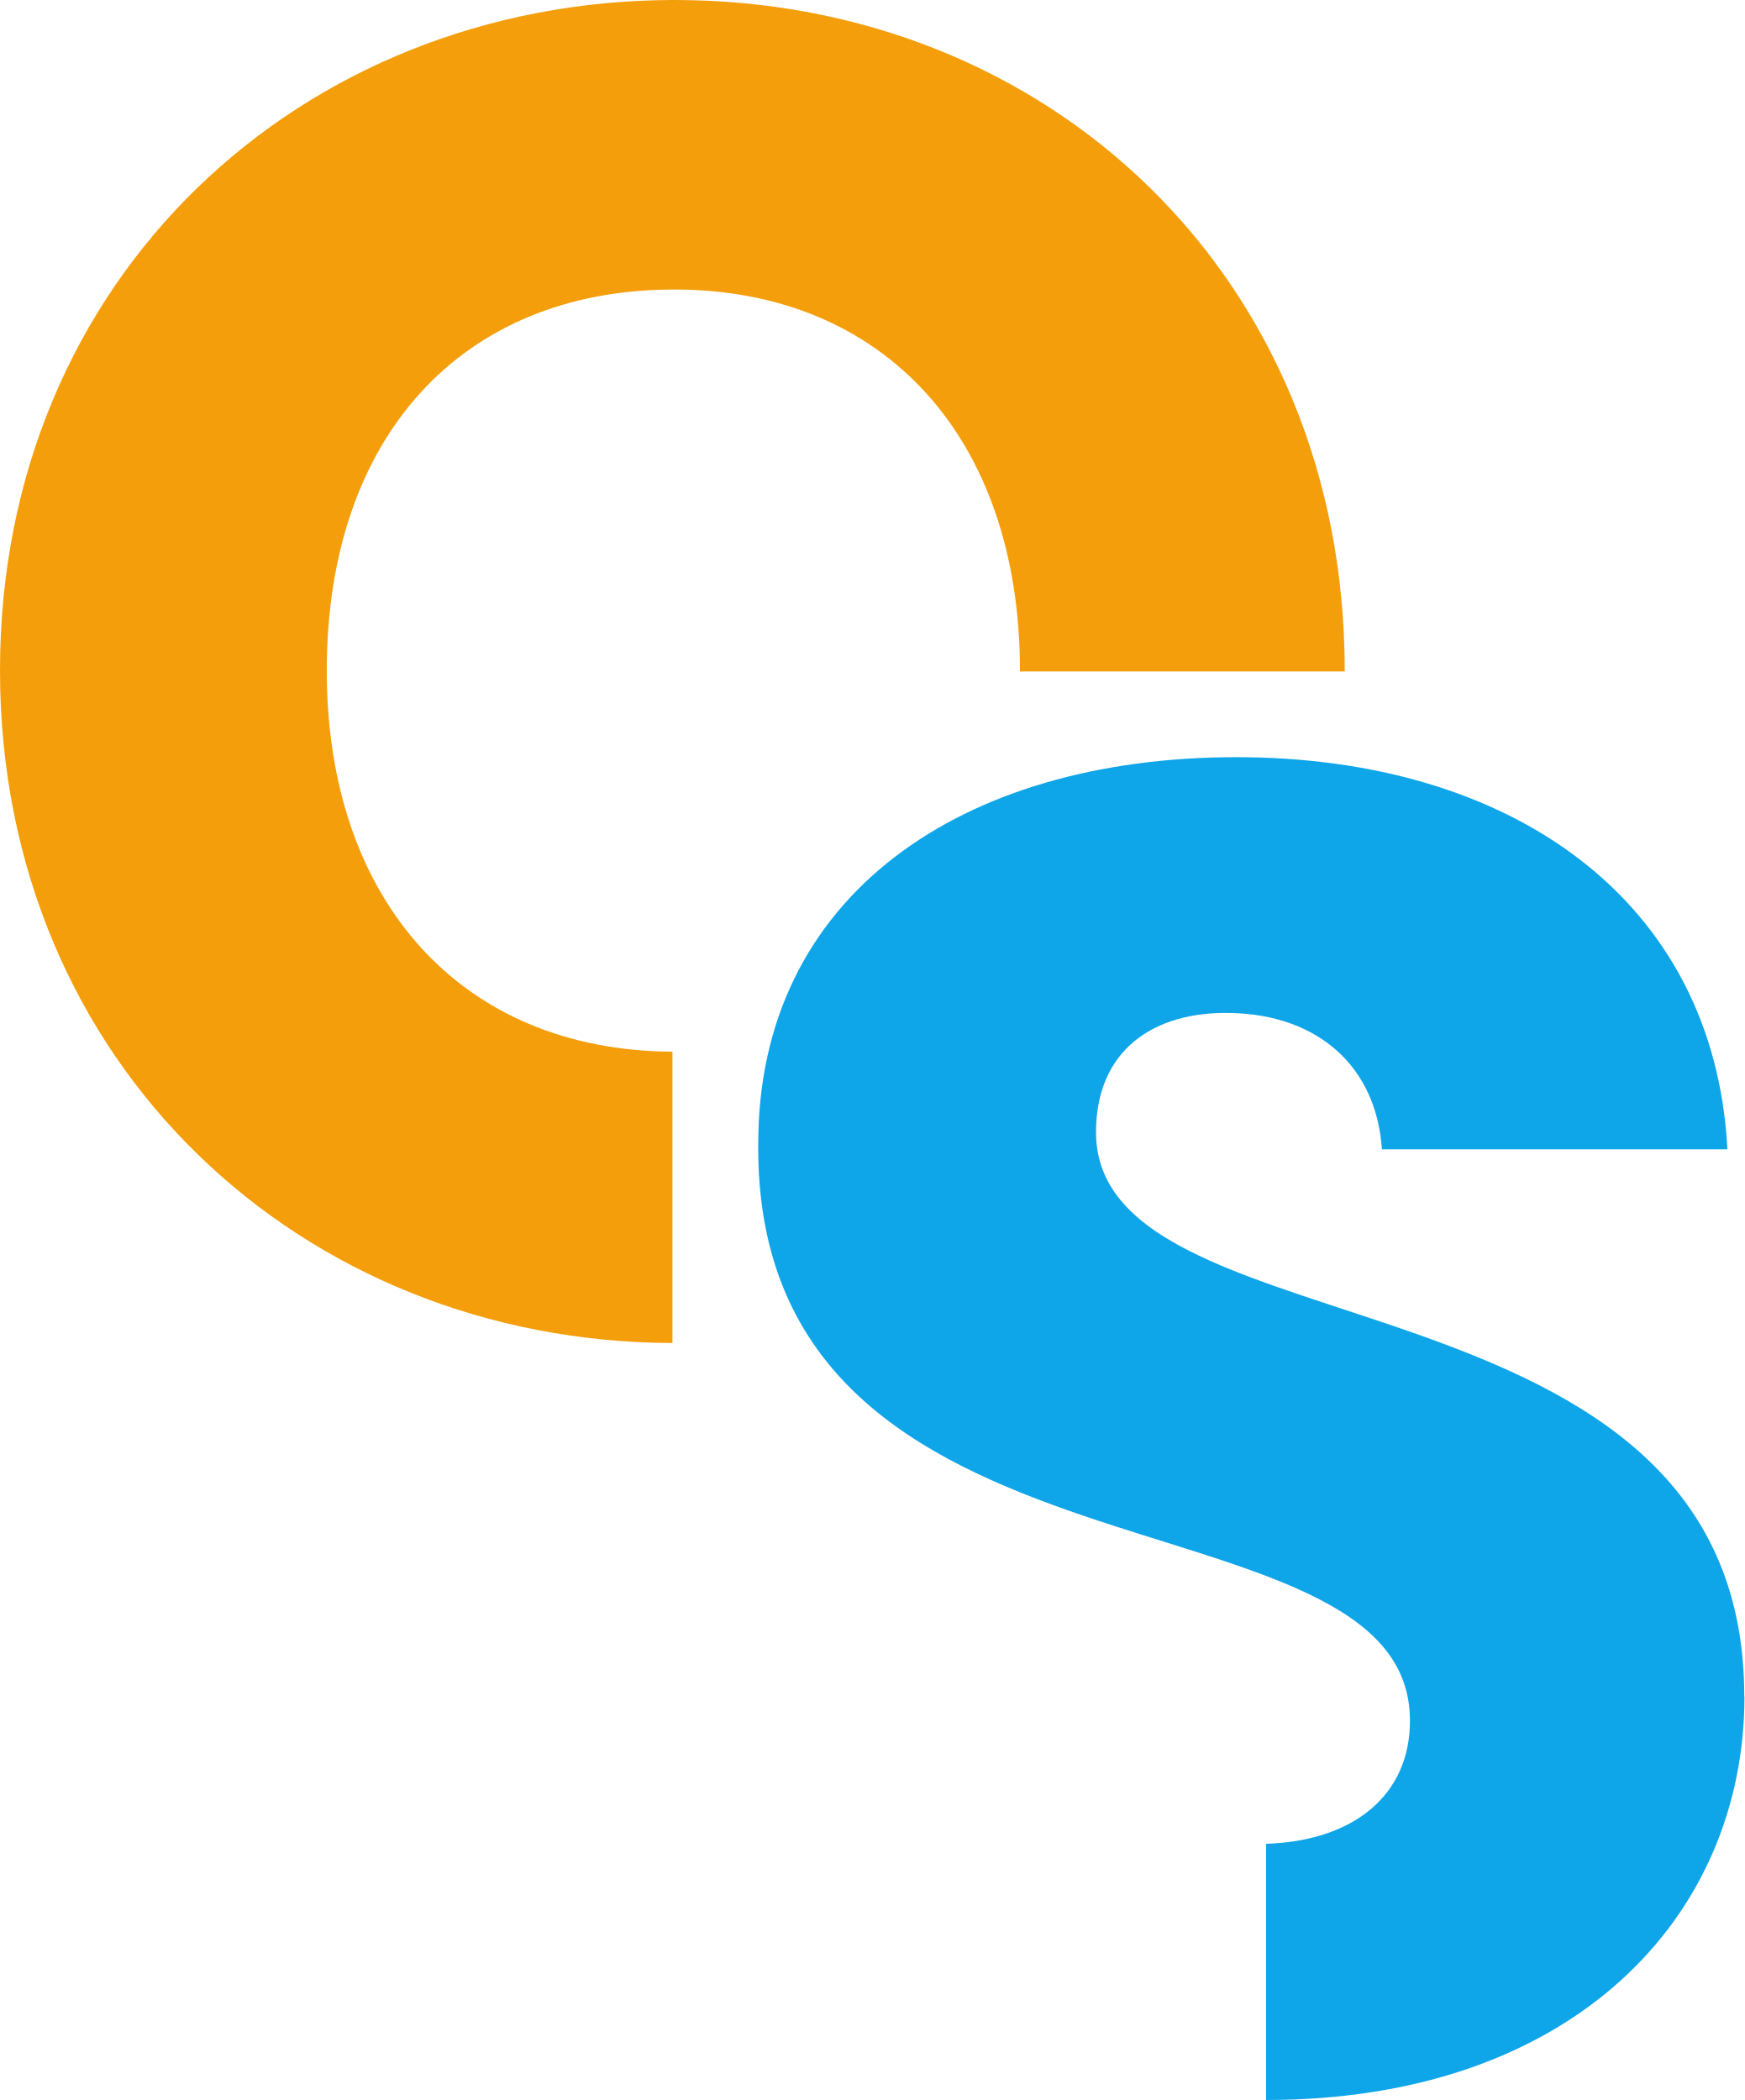
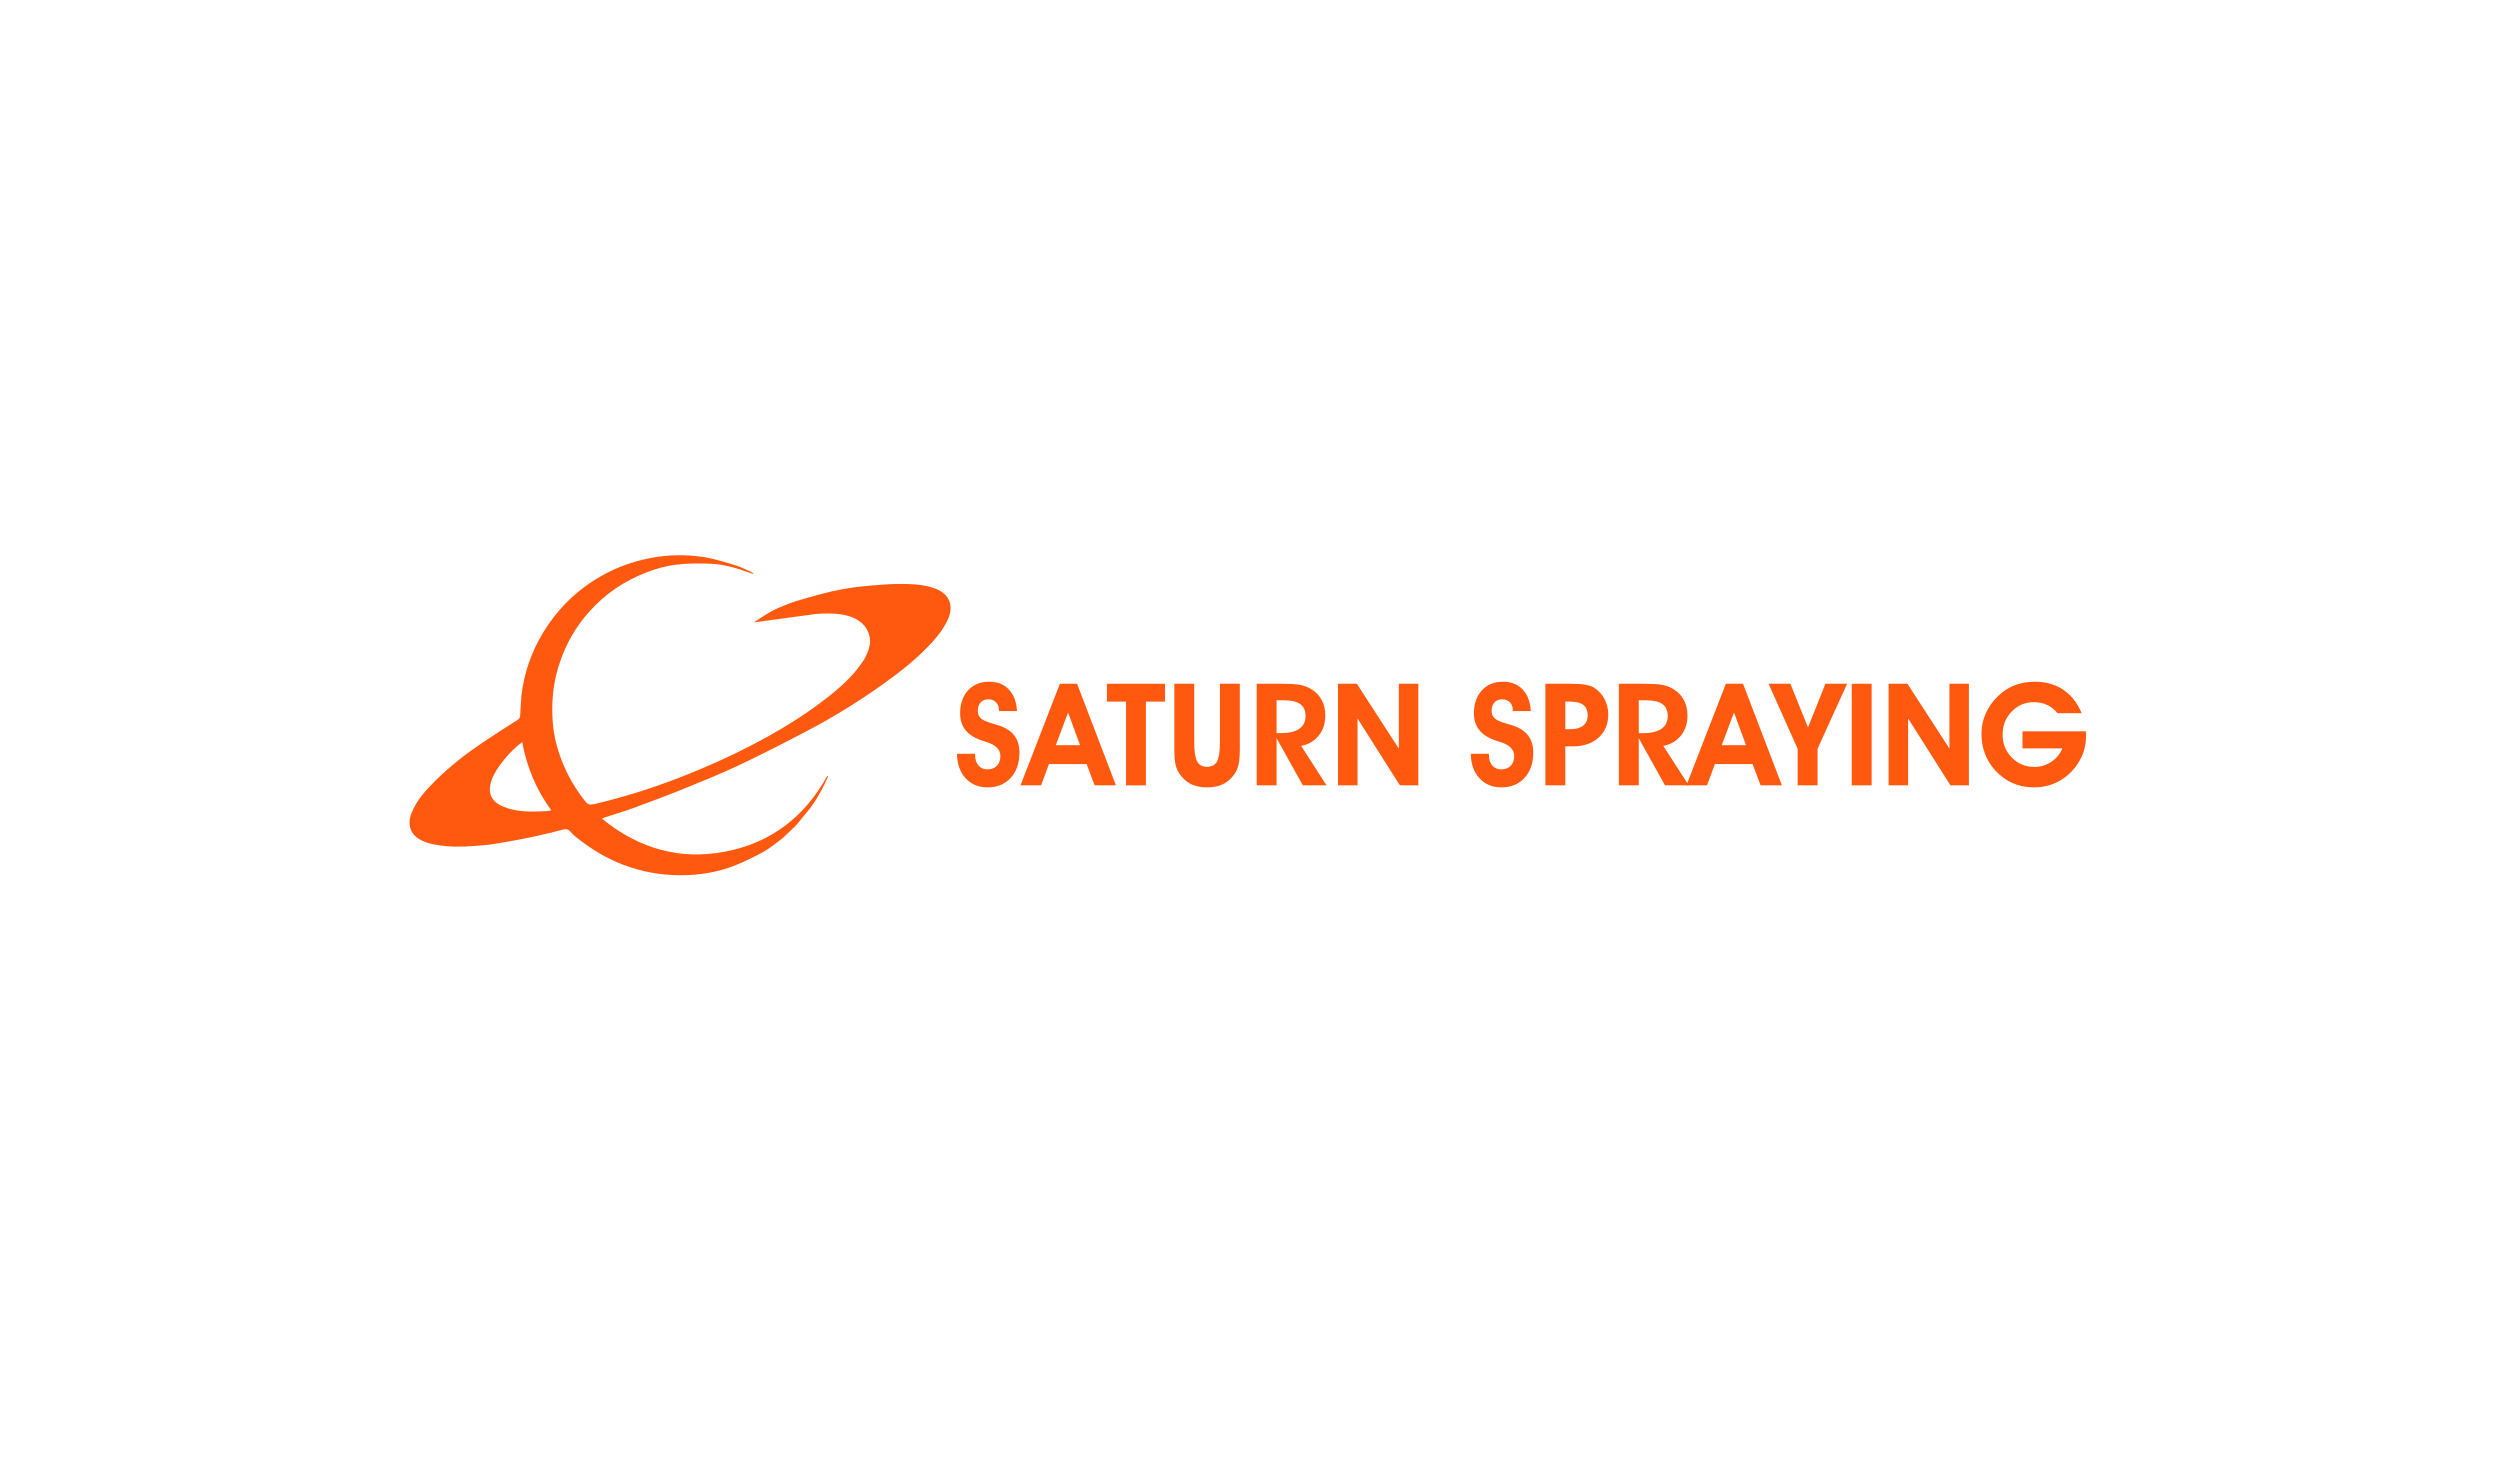
- <svg xmlns="http://www.w3.org/2000/svg" id="Layer_2" viewBox="0 0 95.18 114.6">
-   <defs>
-     <style>.cls-1{fill:#f59e0b;}.cls-2{fill:#0ea5e9;}</style>
-   </defs>
-   <g id="Layer_1-2">
-     <path class="cls-1" d="m55.65,36.59v.05h17.72v-.05C73.37,15.08,57.17,0,36.8,0h-.11C16.45.06,0,15.11,0,36.59v.05c.03,21.43,16.46,36.59,36.69,36.65v-15.9c-11.55-.05-18.85-8.28-18.86-20.75v-.05c0-12.69,7.3-20.75,18.86-20.79h.11c11.4,0,18.85,8.06,18.85,20.79Z" />
-     <path class="cls-2" d="m95.18,92.58c0,12.03-9.37,22.02-26.1,22.02v-13.98c4.8-.16,7.85-2.67,7.85-6.72,0-13.25-35.77-6.12-35.56-31.48,0-13.56,11.11-21.1,26.08-21.1s26.08,7.75,26.8,21.4h-18.85c-.31-4.59-3.56-7.35-8.26-7.44-4.18-.1-7.34,2.02-7.34,6.51,0,12.44,35.37,6.84,35.37,30.78Z" />
+ <svg xmlns="http://www.w3.org/2000/svg" version="1.1" id="Layer_1" x="0px" y="0px" width="960px" height="560px" viewBox="0 0 960 560" enable-background="new 0 0 960 560" xml:space="preserve">
+   <g>
+     <g>
+       <path fill="#FE590F" d="M367.48,289.465l6.967-0.027V290c0,1.645,0.429,2.961,1.286,3.953s2,1.486,3.43,1.486    c1.536,0,2.75-0.459,3.644-1.379c0.893-0.92,1.34-2.166,1.34-3.738c0-2.52-1.805-4.323-5.413-5.413    c-0.465-0.144-0.831-0.259-1.099-0.349c-3.037-0.946-5.288-2.291-6.752-4.033c-1.465-1.742-2.197-3.943-2.197-6.605    c0-3.662,1.014-6.601,3.041-8.816s4.73-3.323,8.106-3.323c3.162,0,5.681,0.987,7.557,2.961c1.875,1.974,2.921,4.739,3.135,8.293    h-6.914v-0.322c0-1.25-0.375-2.259-1.125-3.028c-0.75-0.768-1.733-1.152-2.948-1.152c-1.25,0-2.238,0.393-2.961,1.179    c-0.724,0.786-1.085,1.858-1.085,3.216c0,0.572,0.076,1.076,0.228,1.514c0.151,0.438,0.388,0.835,0.71,1.192    c0.732,0.804,2.305,1.545,4.716,2.224c1.072,0.286,1.893,0.527,2.465,0.724c2.68,0.911,4.658,2.215,5.936,3.913    c1.277,1.697,1.916,3.867,1.916,6.512c0,4.02-1.117,7.248-3.35,9.686c-2.233,2.439-5.198,3.658-8.896,3.658    c-3.483,0-6.297-1.18-8.441-3.537C368.632,296.459,367.534,293.342,367.48,289.465z" />
+       <path fill="#FE590F" d="M402.798,293.404l-3.028,8.172h-7.905l15.14-39.016h6.592l14.926,39.016h-8.173l-3.082-8.172H402.798z     M414.749,286.168l-4.609-12.567l-4.716,12.567H414.749z" />
+       <path fill="#FE590F" d="M447.361,262.561v6.86h-7.342v32.156h-7.61V269.42h-7.342v-6.86H447.361z" />
+       <path fill="#FE590F" d="M450.952,262.561h7.637v22.51c0,3.52,0.371,5.961,1.112,7.328c0.741,1.367,2.014,2.051,3.818,2.051    c1.804,0,3.077-0.684,3.818-2.051s1.112-3.809,1.112-7.328v-22.51h7.637v24.76c0,2.752-0.152,4.814-0.456,6.191    c-0.304,1.375-0.813,2.58-1.527,3.617c-1.215,1.785-2.68,3.104-4.395,3.951c-1.715,0.85-3.778,1.273-6.19,1.273    s-4.475-0.424-6.19-1.273c-1.715-0.848-3.18-2.166-4.395-3.951c-0.715-1.037-1.224-2.197-1.528-3.484    c-0.304-1.285-0.456-3.395-0.456-6.324V262.561z" />
+       <path fill="#FE590F" d="M490.209,301.576h-7.637v-39.016h9.271c2.947,0,5.141,0.103,6.578,0.308    c1.438,0.206,2.666,0.541,3.686,1.005c2.215,1.036,3.902,2.483,5.064,4.341c1.16,1.858,1.741,4.038,1.741,6.538    c0,3.02-0.831,5.579-2.492,7.677c-1.661,2.1-3.921,3.436-6.779,4.007l9.754,15.14h-9.11l-10.076-18.114V301.576z M490.209,281.533    h1.688c3.091,0,5.435-0.559,7.034-1.675c1.598-1.116,2.398-2.747,2.398-4.891c0-2.072-0.67-3.6-2.01-4.582    s-3.43-1.474-6.271-1.474h-2.84V281.533z" />
+       <path fill="#FE590F" d="M521.293,301.576h-7.503v-39.016h7.235l16.132,24.92v-24.92h7.476v39.016h-7.074l-16.266-25.671V301.576z" />
+       <path fill="#FE590F" d="M564.785,289.465l6.967-0.027V290c0,1.645,0.429,2.961,1.286,3.953s2.001,1.486,3.43,1.486    c1.536,0,2.751-0.459,3.645-1.379s1.34-2.166,1.34-3.738c0-2.52-1.805-4.323-5.413-5.413c-0.465-0.144-0.83-0.259-1.099-0.349    c-3.037-0.946-5.288-2.291-6.753-4.033s-2.197-3.943-2.197-6.605c0-3.662,1.014-6.601,3.042-8.816    c2.027-2.215,4.729-3.323,8.105-3.323c3.162,0,5.682,0.987,7.557,2.961c1.876,1.974,2.921,4.739,3.136,8.293h-6.914v-0.322    c0-1.25-0.375-2.259-1.125-3.028c-0.75-0.768-1.733-1.152-2.948-1.152c-1.25,0-2.237,0.393-2.961,1.179s-1.085,1.858-1.085,3.216    c0,0.572,0.076,1.076,0.228,1.514c0.151,0.438,0.389,0.835,0.71,1.192c0.732,0.804,2.305,1.545,4.717,2.224    c1.071,0.286,1.894,0.527,2.465,0.724c2.68,0.911,4.658,2.215,5.936,3.913c1.277,1.697,1.916,3.867,1.916,6.512    c0,4.02-1.116,7.248-3.35,9.686c-2.233,2.439-5.198,3.658-8.896,3.658c-3.483,0-6.297-1.18-8.44-3.537    C565.937,296.459,564.838,293.342,564.785,289.465z" />
+       <path fill="#FE590F" d="M601.067,301.576h-7.638v-39.016h9.7c2.466,0,4.408,0.134,5.829,0.402c1.42,0.268,2.567,0.697,3.443,1.286    c1.607,1.09,2.871,2.528,3.791,4.314c0.92,1.787,1.381,3.698,1.381,5.734c0,3.734-1.233,6.717-3.698,8.951    c-2.466,2.232-5.788,3.35-9.969,3.35h-2.84V301.576z M601.067,280.005h2.01c2.125,0,3.755-0.46,4.89-1.38    c1.135-0.919,1.702-2.237,1.702-3.952c0-1.769-0.55-3.086-1.648-3.953c-1.099-0.866-2.765-1.3-4.997-1.3h-1.956V280.005z" />
+       <path fill="#FE590F" d="M629.285,301.576h-7.638v-39.016h9.271c2.948,0,5.141,0.103,6.579,0.308    c1.438,0.206,2.666,0.541,3.685,1.005c2.215,1.036,3.903,2.483,5.064,4.341s1.742,4.038,1.742,6.538    c0,3.02-0.831,5.579-2.492,7.677c-1.662,2.1-3.922,3.436-6.78,4.007l9.755,15.14h-9.111l-10.075-18.114V301.576z M629.285,281.533    h1.688c3.091,0,5.436-0.559,7.034-1.675c1.599-1.116,2.398-2.747,2.398-4.891c0-2.072-0.67-3.6-2.01-4.582    s-3.43-1.474-6.271-1.474h-2.84V281.533z" />
+       <path fill="#FE590F" d="M658.52,293.404l-3.028,8.172h-7.904l15.14-39.016h6.592l14.926,39.016h-8.173l-3.081-8.172H658.52z     M670.471,286.168l-4.608-12.567l-4.717,12.567H670.471z" />
+       <path fill="#FE590F" d="M697.938,287.535v14.041H690.3v-14.041l-11.174-24.975h8.388l6.753,16.802l6.699-16.802h8.333    L697.938,287.535z" />
+       <path fill="#FE590F" d="M711.068,301.576v-39.016h7.637v39.016H711.068z" />
+       <path fill="#FE590F" d="M732.72,301.576h-7.503v-39.016h7.235l16.132,24.92v-24.92h7.477v39.016h-7.075l-16.266-25.671V301.576z" />
+       <path fill="#FE590F" d="M800.998,280.836c0,0.143,0.009,0.361,0.026,0.656s0.026,0.514,0.026,0.656    c0,1.68-0.151,3.238-0.455,4.677s-0.769,2.792-1.394,4.06c-1.84,3.662-4.346,6.49-7.517,8.48    c-3.171,1.992-6.757,2.988-10.759,2.988c-2.947,0-5.672-0.563-8.173-1.688s-4.752-2.797-6.753-5.012    c-1.661-1.857-2.93-3.965-3.805-6.324c-0.876-2.357-1.313-4.858-1.313-7.502c0-2.716,0.526-5.293,1.581-7.731    c1.054-2.438,2.6-4.658,4.636-6.659c1.93-1.911,4.077-3.332,6.444-4.261c2.367-0.929,4.989-1.393,7.865-1.393    c4.198,0,7.824,1.027,10.88,3.082c3.055,2.054,5.412,5.056,7.074,9.003h-9.271c-1.126-1.411-2.452-2.469-3.979-3.175    c-1.527-0.706-3.238-1.059-5.132-1.059c-3.341,0-6.173,1.206-8.494,3.618c-2.323,2.412-3.484,5.342-3.484,8.79    c0,3.501,1.175,6.454,3.524,8.856c2.349,2.402,5.238,3.604,8.669,3.604c2.375,0,4.532-0.643,6.471-1.93    c1.938-1.285,3.372-3.018,4.301-5.197H776.64v-6.539H800.998z" />
+     </g>
+     <g>
+       <path fill-rule="evenodd" clip-rule="evenodd" fill="#FE590F" d="M300.676,321.715c1.48-1.359,2.915-2.772,4.374-4.153    c1.611-1.526,2.836-3.452,4.322-5.119c2.662-2.982,4.698-6.367,6.53-9.888c0.739-1.42,1.399-2.885,2.096-4.327    c-0.115-0.086-0.231-0.17-0.347-0.256c-8.653,15.714-21.643,25.719-39.252,29.069c-17.583,3.344-33.234-1.259-47.257-12.676    c0.659-0.287,0.965-0.454,1.29-0.558c3.619-1.182,7.283-2.238,10.854-3.551c6.606-2.424,13.202-4.894,19.722-7.542    c7.095-2.88,14.2-5.771,21.117-9.046c8.736-4.138,17.342-8.563,25.903-13.056c10.245-5.376,20.064-11.469,29.476-18.206    c6.063-4.341,11.914-8.946,17.094-14.338c2.981-3.105,5.694-6.415,7.473-10.403c2.303-5.16,0.382-9.648-4.888-11.63    c-3.386-1.273-6.896-1.663-10.44-1.76c-3.193-0.087-6.396-0.028-9.582,0.208c-5.392,0.398-10.505,0.832-15.818,1.797    c-5.418,0.983-11.044,2.641-16.337,4.17c-2.563,0.741-5.053,1.684-7.505,2.73c-2.408,1.029-4.659,2.307-6.844,3.746    c-1.041,0.687-1.982,1.219-3.132,2.064l24.035-3.251c5.661-0.403,13.401-0.436,17.755,3.876c2.196,2.176,3.339,5.674,2.532,8.741    c-0.471,1.792-1.201,3.598-2.197,5.151c-3.885,6.059-9.247,10.728-14.879,15.07c-8.694,6.702-18.083,12.332-27.798,17.402    c-8.734,4.562-17.731,8.561-26.905,12.175c-11.139,4.391-22.524,7.949-34.17,10.7c-1.347,0.317-2.229,0.02-3.139-1.117    c-3.921-4.896-7-10.251-9.225-16.105c-1.7-4.482-2.854-9.135-3.237-13.875c-0.575-7.143-0.103-14.236,1.976-21.187    c2.081-6.961,5.261-13.341,9.752-19.019c5.805-7.336,13.008-12.922,21.612-16.677c4.601-2.007,9.384-3.485,14.331-4.08    c4.112-0.494,8.314-0.483,12.465-0.344c4.065,0.136,8.061,1.002,11.938,2.299c1.66,0.556,3.314,1.125,4.973,1.688    c-0.185-0.387-0.444-0.621-0.749-0.753c-2.08-0.907-4.11-1.997-6.271-2.641c-4.137-1.232-8.297-2.587-12.549-3.2    c-6.33-0.912-12.718-0.849-19.088,0.28c-5.65,1.001-11.046,2.697-16.184,5.181c-9.901,4.787-17.947,11.736-24.161,20.846    c-4.987,7.314-8.229,15.32-9.711,24.003c-0.579,3.389-0.631,6.872-0.864,10.315c-0.057,0.839-0.193,1.461-0.987,1.963    c-4.544,2.891-9.1,5.767-13.556,8.785c-6.278,4.255-12.266,8.893-17.682,14.224c-3.818,3.758-7.473,7.639-9.497,12.753    c-1.747,4.419-0.535,8.338,3.665,10.426c3.03,1.505,6.276,1.973,9.626,2.296c4.841,0.464,9.627,0.054,14.417-0.355    c3.045-0.259,6.072-0.799,9.087-1.333c3.787-0.67,7.567-1.398,11.325-2.22c3.42-0.744,6.809-1.633,10.203-2.485    c1.03-0.26,1.86-0.11,2.592,0.73c0.658,0.757,1.372,1.485,2.152,2.113c5.553,4.464,11.528,8.181,18.237,10.72    c7.136,2.7,14.487,4.015,22.09,4.003c7.063-0.011,13.973-1.086,20.554-3.66c3.725-1.458,7.329-3.263,10.865-5.143    c2.112-1.125,4.004-2.673,5.951-4.088 M209.716,311.481c-5.613,0.271-11.248,0.478-16.562-1.781    c-4.624-1.964-6.043-5.297-4.361-10.187c1.605-4.666,7.328-11.404,11.731-14.541c1.766,9.587,5.387,18.252,11.173,26.205    C210.813,311.317,210.267,311.454,209.716,311.481z" />
+     </g>
  </g>
</svg>
